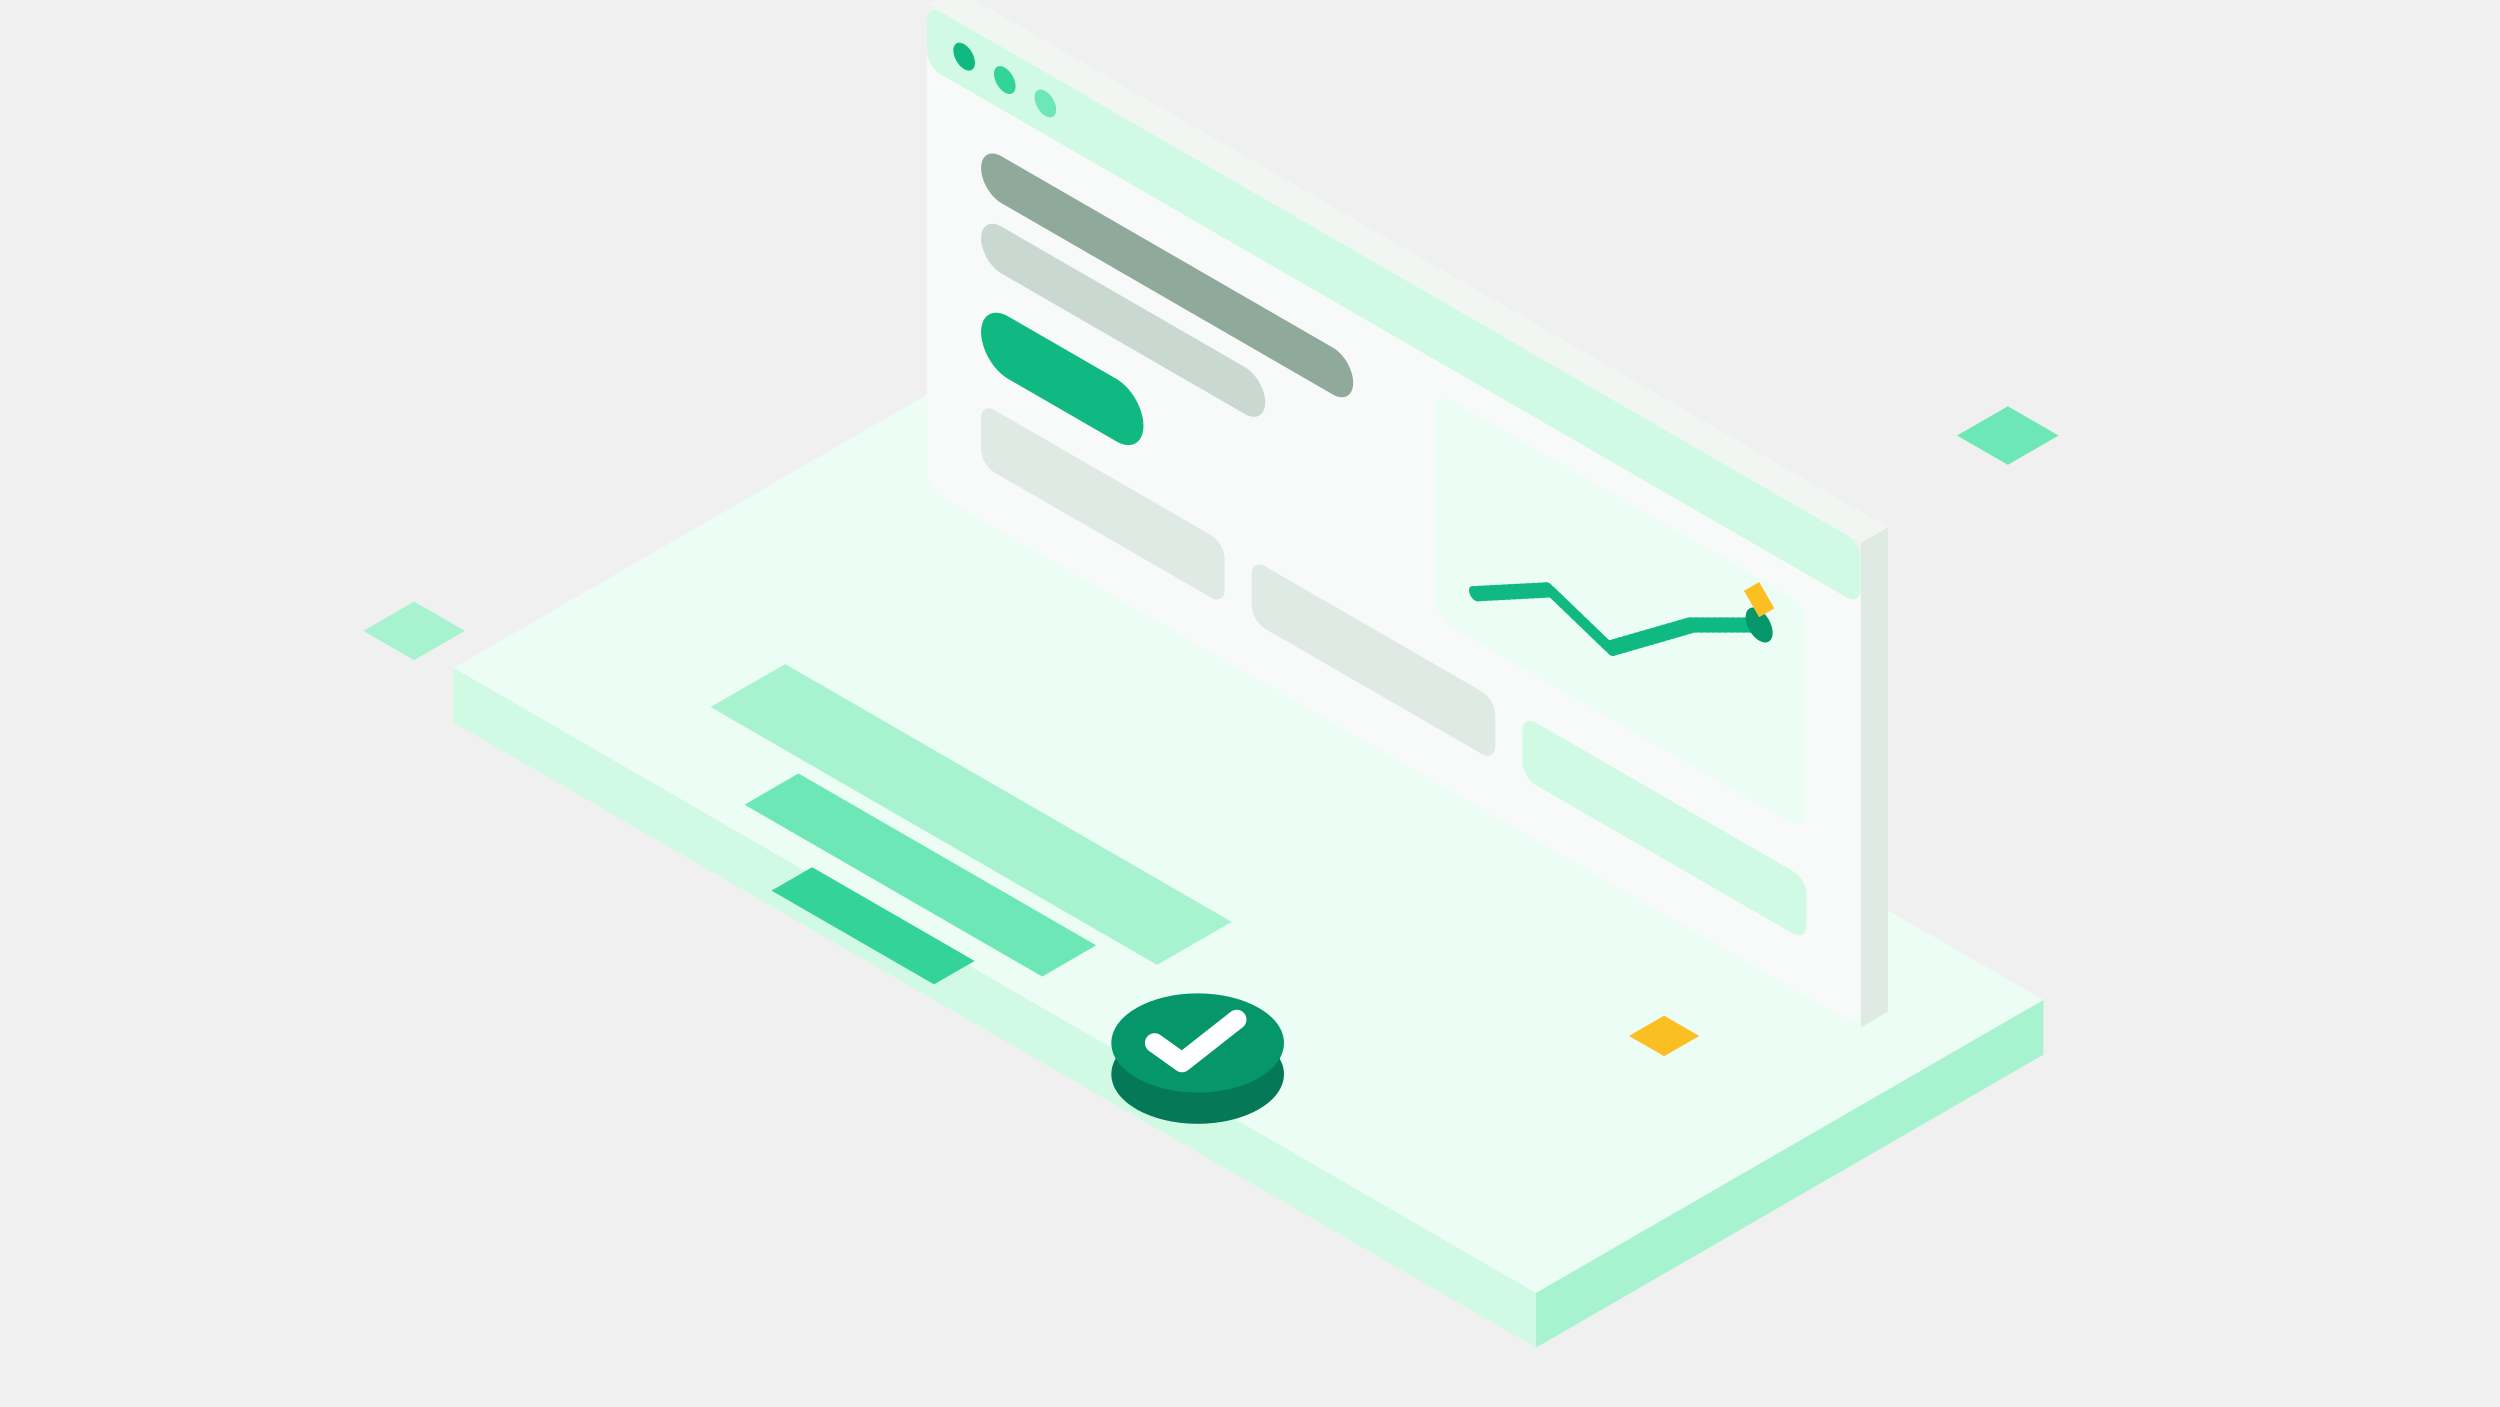
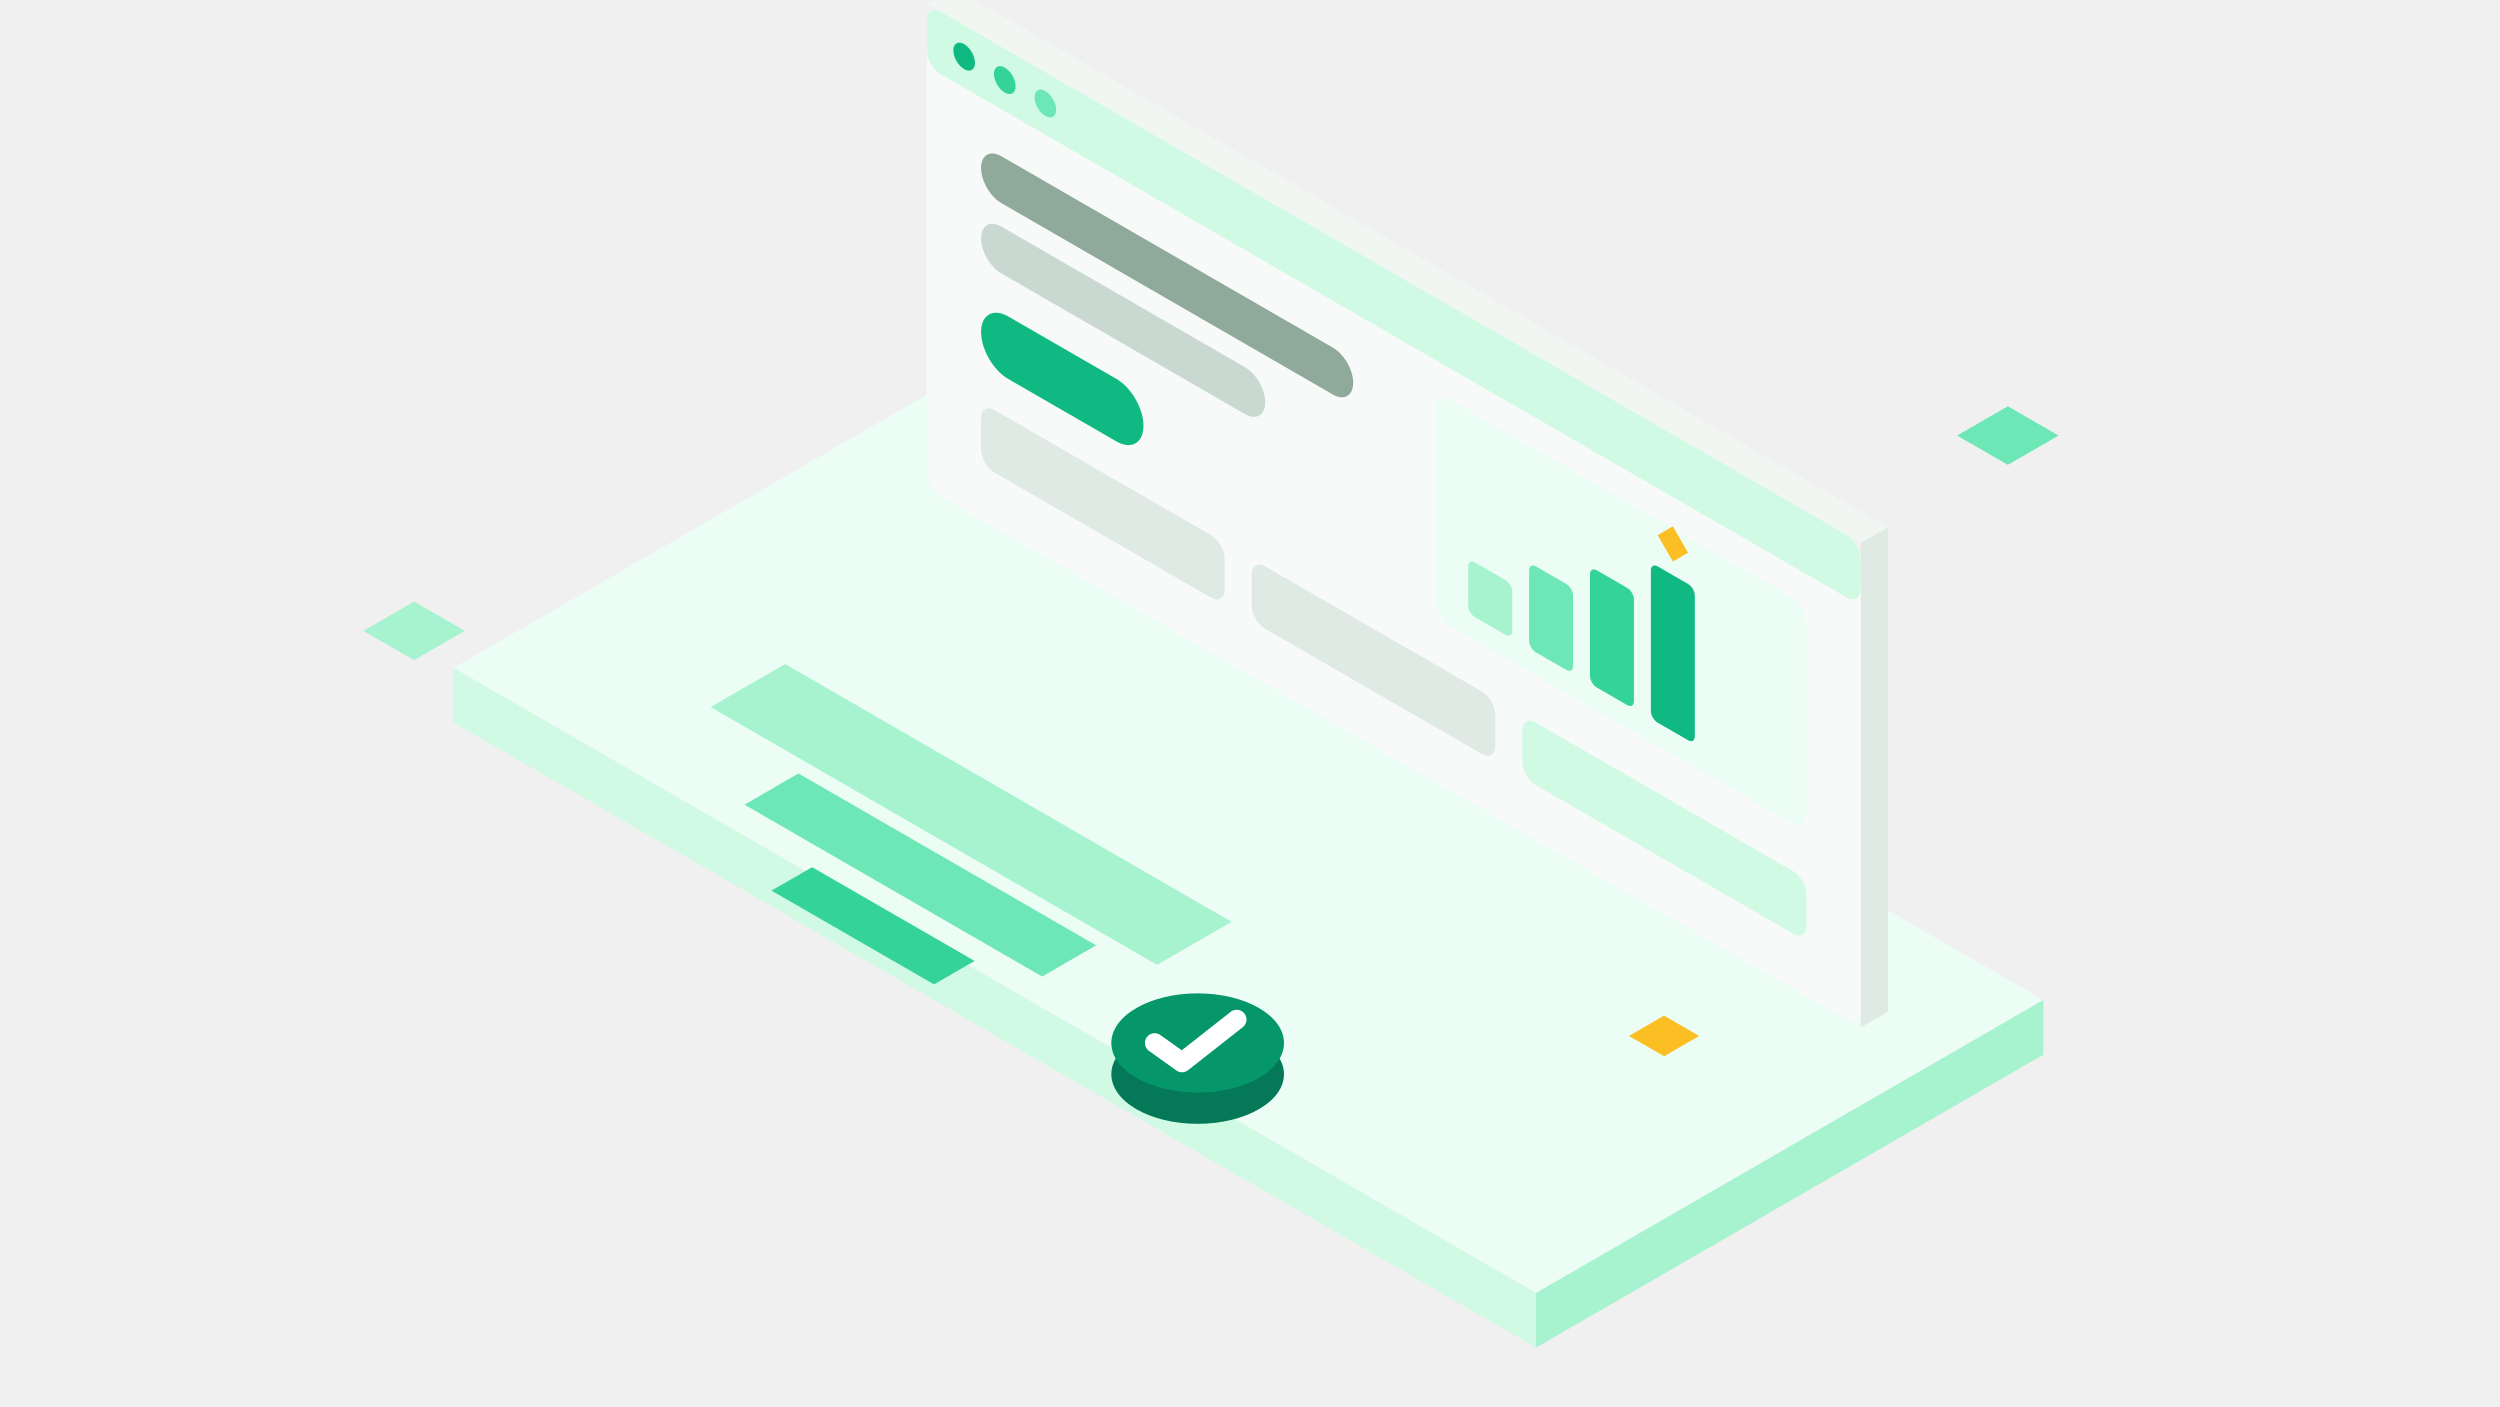
<svg xmlns="http://www.w3.org/2000/svg" viewBox="0 0 640 360" role="img">
-   <style>.draw{stroke-dasharray:1 1;animation:draw 5s ease-in-out infinite}.tw1{animation:tw 2.6s ease-in-out infinite}@keyframes draw{0%{stroke-dashoffset:1}40%,100%{stroke-dashoffset:0}}@keyframes tw{0%,100%{opacity:.35}50%{opacity:1}}@media (prefers-reduced-motion:reduce){.draw{stroke-dasharray:none;animation:none}.tw1{animation:none}}</style>
+   <style>.tw1{animation:tw 2.6s ease-in-out infinite}@keyframes tw{0%,100%{opacity:.35}50%{opacity:1}}@media (prefers-reduced-motion:reduce){.tw1{animation:none}}</style>
  <g transform="translate(246,110)">
    <polygon points="0,-14 277.1,146 147.2,221 -129.9,61" fill="#ecfdf5" />
    <polygon points="-129.9,61 -129.9,75 147.2,235 147.2,221" fill="#d1fae5" />
    <polygon points="277.1,146 277.1,160 147.2,235 147.2,221" fill="#a7f3d0" />
    <polygon points="-1.7,-113 237.3,25 230.4,29 -8.7,-109" fill="#f1f6f3" />
    <polygon points="237.3,25 230.4,29 230.4,153 237.3,149" fill="#e0eae5" />
    <g transform="matrix(0.866,0.5,0,1,-8.7,15)">
      <rect x="0" y="-124" width="276" height="124" rx="4" fill="#f8faf9" />
      <rect x="0" y="-124" width="276" height="16" rx="4" fill="#d1fae5" />
      <circle cx="11" cy="-116" r="3.2" fill="#10b981" />
      <circle cx="23" cy="-116" r="3.2" fill="#34d399" />
      <circle cx="35" cy="-116" r="3.2" fill="#6ee7b7" />
      <rect x="16" y="-96" width="110" height="12" rx="6" fill="#8fa99b" />
      <rect x="16" y="-78" width="84" height="12" rx="6" fill="#c9d8d0" />
      <rect x="16" y="-56" width="48" height="16" rx="8" fill="#10b981" />
      <rect x="150" y="-100" width="110" height="58" rx="5" fill="#ecfdf5" />
-       <polyline points="162,-54 184,-66 202,-60 226,-78 246,-88" pathLength="1" class="draw" stroke="#10b981" stroke-width="3.5" stroke-linecap="round" stroke-linejoin="round" fill="none" />
-       <circle cx="246" cy="-88" r="4" fill="#059669" />
-       <polygon points="246,-99 250.5,-94.5 246,-90 241.5,-94.5" fill="#fbbf24" class="tw1" />
+       <rect x="160" y="-62" width="13" height="14" rx="2" fill="#a7f3d0" />
+       <rect x="178" y="-70" width="13" height="22" rx="2" fill="#6ee7b7" />
+       <rect x="196" y="-78" width="13" height="30" rx="2" fill="#34d399" />
+       <rect x="214" y="-88" width="13" height="40" rx="2" fill="#10b981" />
+       <polygon points="220.5,-100.5 225,-96 220.5,-91.5 216,-96" fill="#fbbf24" class="tw1" />
      <rect x="16" y="-30" width="72" height="16" rx="4" fill="#e0eae5" />
      <rect x="96" y="-30" width="72" height="16" rx="4" fill="#e0eae5" />
      <rect x="176" y="-30" width="84" height="16" rx="4" fill="#d1fae5" />
    </g>
    <polygon points="-45,60 69.3,126 50.2,137 -64.1,71" fill="#a7f3d0" />
    <polygon points="-41.6,88 34.6,132 20.8,140 -55.4,96" fill="#6ee7b7" />
    <polygon points="-38.1,112 3.5,136 -6.9,142 -48.5,118" fill="#34d399" />
    <ellipse cx="60.6" cy="165" rx="22.1" ry="12.7" fill="#047857" />
    <ellipse cx="60.6" cy="157" rx="22.1" ry="12.7" fill="#059669" />
    <path d="M49.6 157l7 5 14-11" stroke="#ffffff" stroke-width="5" stroke-linecap="round" stroke-linejoin="round" fill="none" />
    <polygon points="0,0 13,7.5 0,15 -13,7.5" transform="translate(268,-6)" fill="#6ee7b7" />
    <polygon points="0,0 13,7.5 0,15 -13,7.5" transform="translate(-140,44)" fill="#a7f3d0" />
    <polygon points="0,0 9,5.2 0,10.4 -9,5.2" transform="translate(180,150)" fill="#fbbf24" />
  </g>
</svg>
